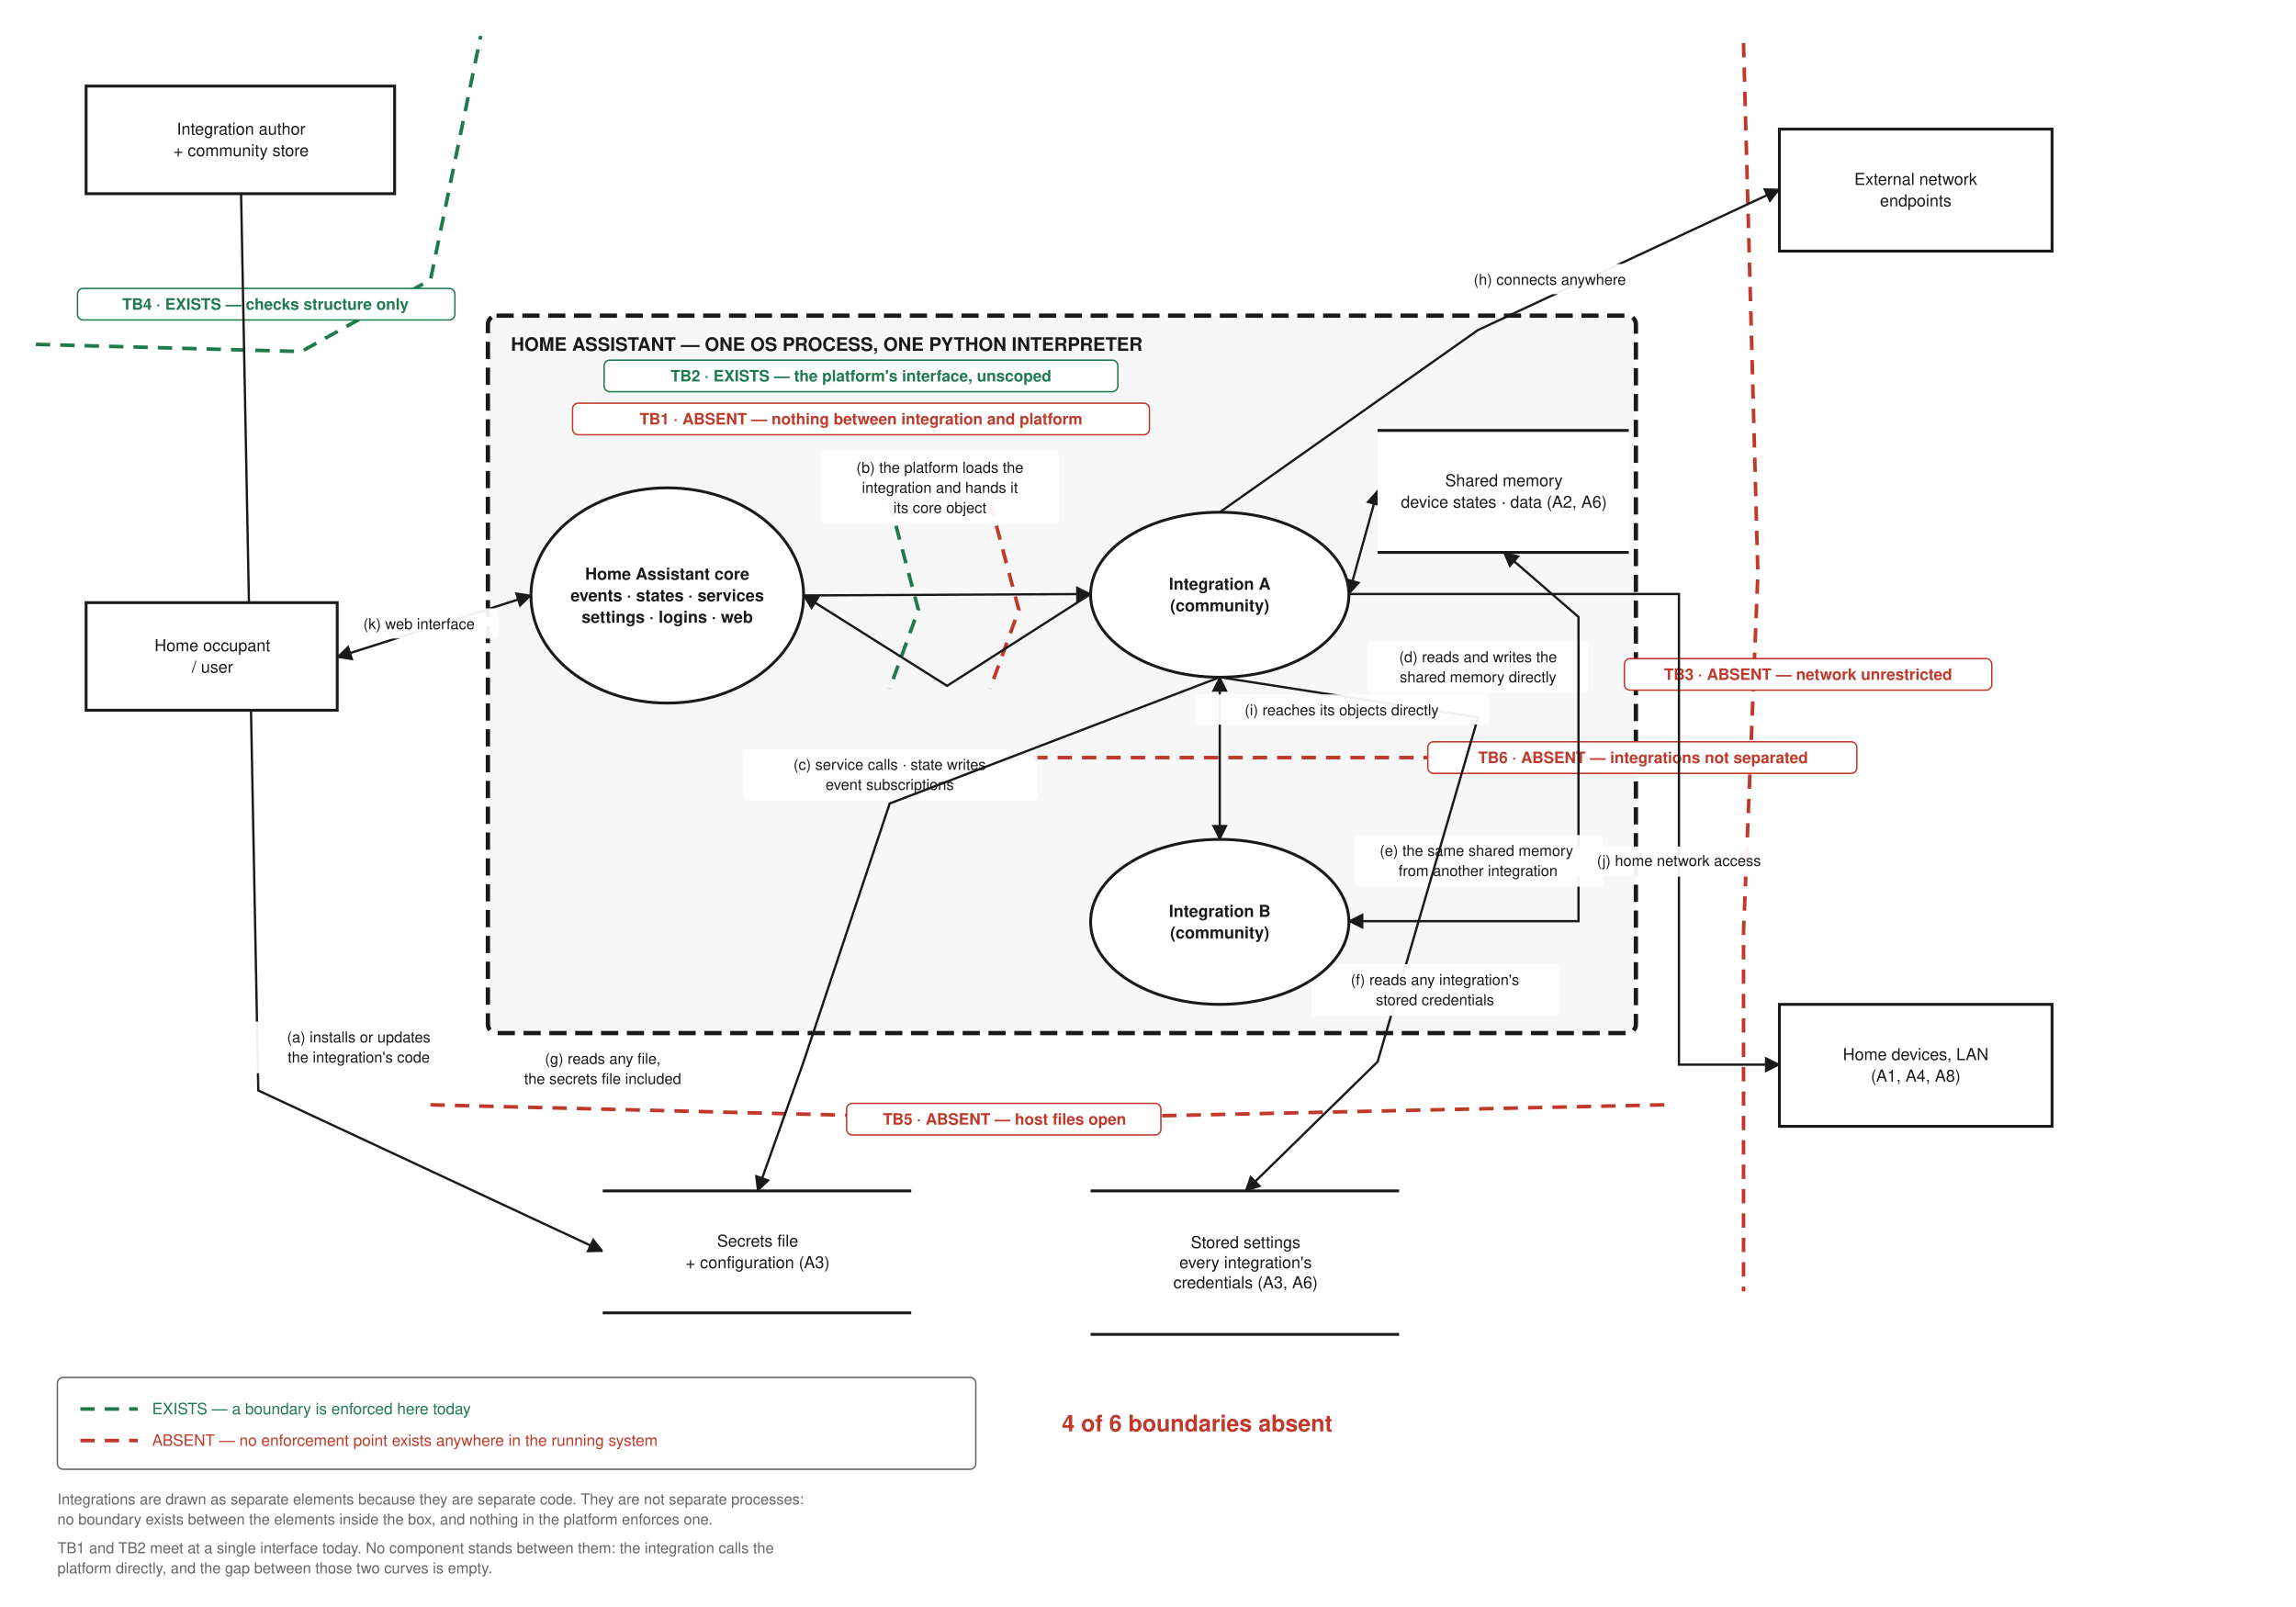
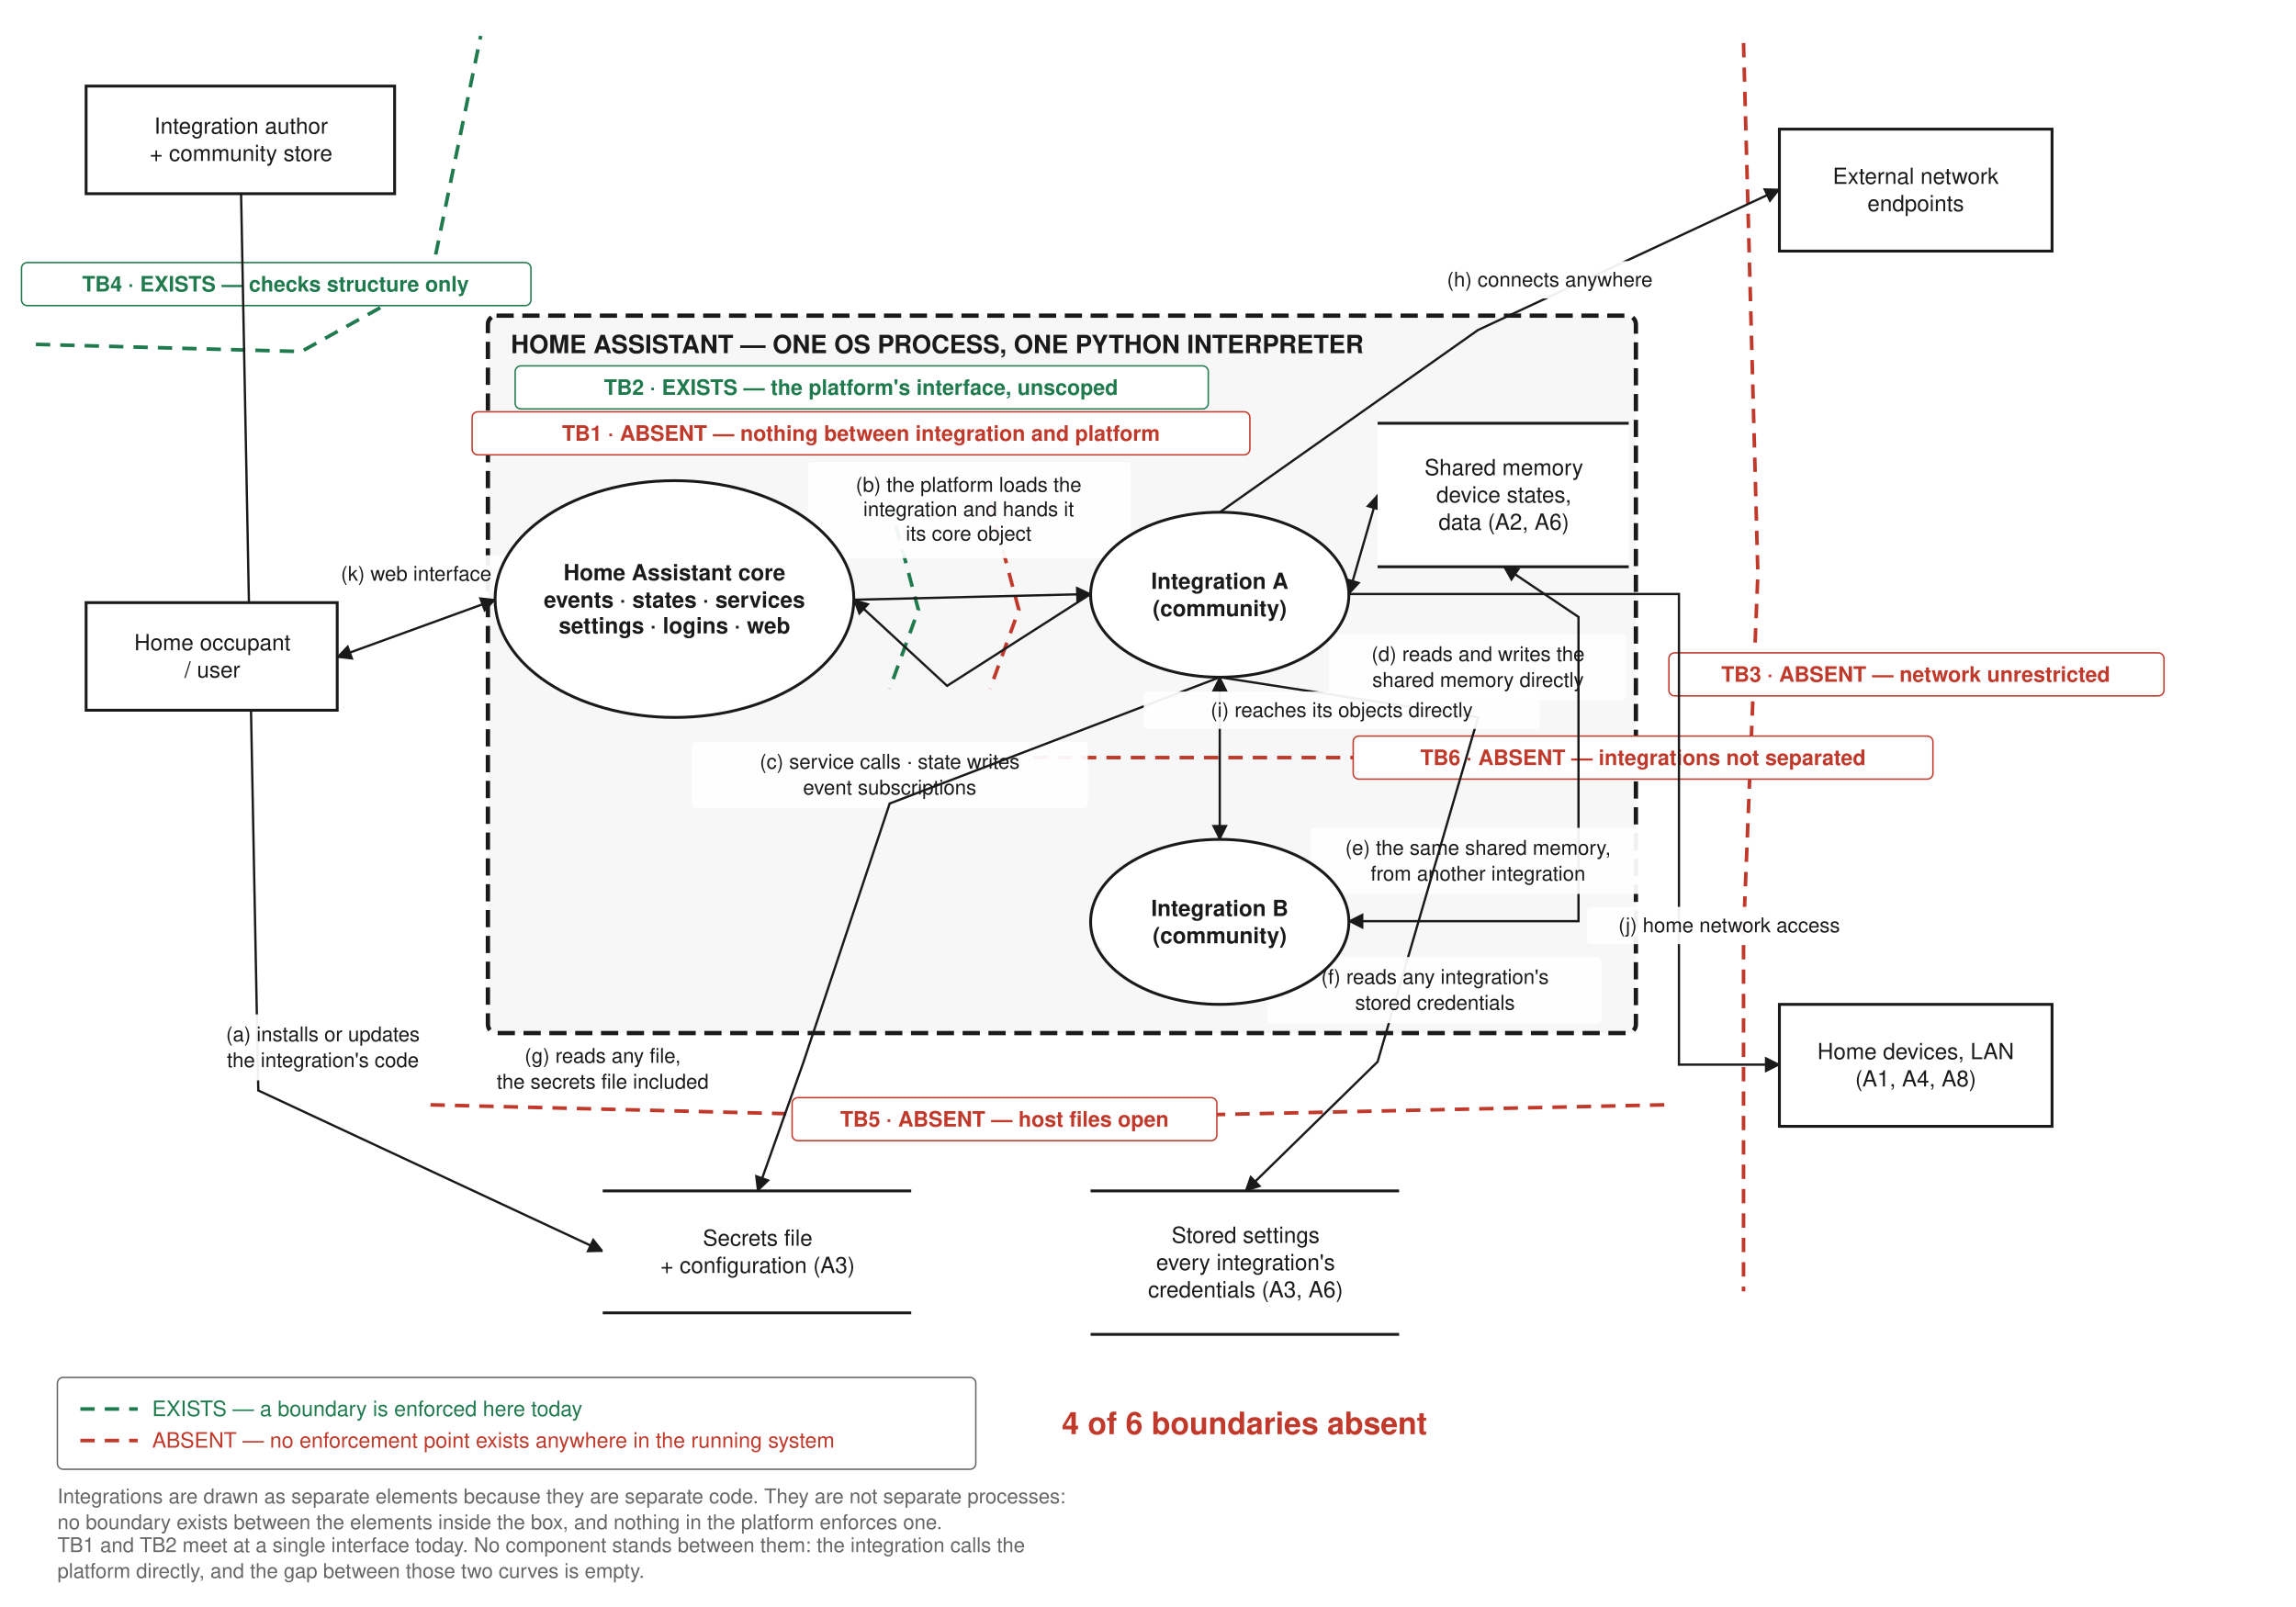
<svg xmlns="http://www.w3.org/2000/svg" width="1600" height="1120" viewBox="0 0 1600 1120">
  <rect width="100%" height="100%" fill="#ffffff" />
  <defs>
    <marker id="ar" viewBox="0 0 10 10" refX="9" refY="5" markerWidth="7" markerHeight="7" orient="auto-start-reverse">
      <path d="M0,0 L10,5 L0,10 z" fill="#1a1a1a" />
    </marker>
  </defs>
  <rect x="340" y="220" width="800" height="500" fill="#f7f7f7" stroke="#1a1a1a" stroke-width="3" stroke-dasharray="12 6" rx="6" />
-   <text x="356" y="240" font-size="13" fill="#1a1a1a" font-weight="bold" text-anchor="start" font-family="Helvetica,Arial,sans-serif" dominant-baseline="middle">HOME ASSISTANT — ONE OS PROCESS, ONE PYTHON INTERPRETER</text>
+   <text x="356" y="240" font-size="17.55" fill="#1a1a1a" font-weight="bold" text-anchor="start" font-family="Helvetica,Arial,sans-serif" dominant-baseline="middle">HOME ASSISTANT — ONE OS PROCESS, ONE PYTHON INTERPRETER</text>
  <path d="M 25,240 L 210,245 L 300,195 L 335,25" fill="none" stroke="#1f7a4d" stroke-width="2.5" stroke-dasharray="10 7" />
-   <rect x="54" y="201" width="263" height="22" fill="#ffffff" stroke="#1f7a4d" stroke-width="1" rx="4" />
-   <text x="185" y="212" font-size="11" fill="#1f7a4d" font-weight="bold" text-anchor="middle" font-family="Helvetica,Arial,sans-serif" dominant-baseline="middle">TB4 · EXISTS — checks structure only</text>
+   <rect x="15" y="183" width="355" height="30" fill="#ffffff" stroke="#1f7a4d" stroke-width="1" rx="4" />
+   <text x="192" y="198" font-size="14.85" fill="#1f7a4d" font-weight="bold" text-anchor="middle" font-family="Helvetica,Arial,sans-serif" dominant-baseline="middle">TB4 · EXISTS — checks structure only</text>
  <path d="M 620,350 L 640,425 L 620,480" fill="none" stroke="#1f7a4d" stroke-width="2.5" stroke-dasharray="10 7" />
-   <rect x="421" y="251" width="358" height="22" fill="#ffffff" stroke="#1f7a4d" stroke-width="1" rx="4" />
-   <text x="600" y="262" font-size="11" fill="#1f7a4d" font-weight="bold" text-anchor="middle" font-family="Helvetica,Arial,sans-serif" dominant-baseline="middle">TB2 · EXISTS — the platform's interface, unscoped</text>
+   <rect x="359" y="255" width="483" height="30" fill="#ffffff" stroke="#1f7a4d" stroke-width="1" rx="4" />
+   <text x="600" y="270" font-size="14.85" fill="#1f7a4d" font-weight="bold" text-anchor="middle" font-family="Helvetica,Arial,sans-serif" dominant-baseline="middle">TB2 · EXISTS — the platform's interface, unscoped</text>
  <path d="M 690,350 L 710,425 L 690,480" fill="none" stroke="#c0392b" stroke-width="2.5" stroke-dasharray="10 7" />
-   <rect x="399" y="281" width="402" height="22" fill="#ffffff" stroke="#c0392b" stroke-width="1" rx="4" />
-   <text x="600" y="292" font-size="11" fill="#c0392b" font-weight="bold" text-anchor="middle" font-family="Helvetica,Arial,sans-serif" dominant-baseline="middle">TB1 · ABSENT — nothing between integration and platform</text>
+   <rect x="329" y="287" width="542" height="30" fill="#ffffff" stroke="#c0392b" stroke-width="1" rx="4" />
+   <text x="600" y="302" font-size="14.85" fill="#c0392b" font-weight="bold" text-anchor="middle" font-family="Helvetica,Arial,sans-serif" dominant-baseline="middle">TB1 · ABSENT — nothing between integration and platform</text>
  <path d="M 1215,30 L 1225,400 L 1215,650 L 1215,900" fill="none" stroke="#c0392b" stroke-width="2.5" stroke-dasharray="10 7" />
-   <rect x="1132" y="459" width="256" height="22" fill="#ffffff" stroke="#c0392b" stroke-width="1" rx="4" />
-   <text x="1260" y="470" font-size="11" fill="#c0392b" font-weight="bold" text-anchor="middle" font-family="Helvetica,Arial,sans-serif" dominant-baseline="middle">TB3 · ABSENT — network unrestricted</text>
+   <rect x="1163" y="455" width="345" height="30" fill="#ffffff" stroke="#c0392b" stroke-width="1" rx="4" />
+   <text x="1335" y="470" font-size="14.85" fill="#c0392b" font-weight="bold" text-anchor="middle" font-family="Helvetica,Arial,sans-serif" dominant-baseline="middle">TB3 · ABSENT — network unrestricted</text>
  <path d="M 300,770 L 700,780 L 1160,770" fill="none" stroke="#c0392b" stroke-width="2.5" stroke-dasharray="10 7" />
-   <rect x="590" y="769" width="219" height="22" fill="#ffffff" stroke="#c0392b" stroke-width="1" rx="4" />
-   <text x="700" y="780" font-size="11" fill="#c0392b" font-weight="bold" text-anchor="middle" font-family="Helvetica,Arial,sans-serif" dominant-baseline="middle">TB5 · ABSENT — host files open</text>
+   <rect x="552" y="765" width="296" height="30" fill="#ffffff" stroke="#c0392b" stroke-width="1" rx="4" />
+   <text x="700" y="780" font-size="14.85" fill="#c0392b" font-weight="bold" text-anchor="middle" font-family="Helvetica,Arial,sans-serif" dominant-baseline="middle">TB5 · ABSENT — host files open</text>
  <path d="M 720,528 L 860,528 L 1000,528" fill="none" stroke="#c0392b" stroke-width="2.5" stroke-dasharray="10 7" />
-   <rect x="995" y="517" width="299" height="22" fill="#ffffff" stroke="#c0392b" stroke-width="1" rx="4" />
-   <text x="1145" y="528" font-size="11" fill="#c0392b" font-weight="bold" text-anchor="middle" font-family="Helvetica,Arial,sans-serif" dominant-baseline="middle">TB6 · ABSENT — integrations not separated</text>
+   <rect x="943" y="513" width="404" height="30" fill="#ffffff" stroke="#c0392b" stroke-width="1" rx="4" />
+   <text x="1145" y="528" font-size="14.85" fill="#c0392b" font-weight="bold" text-anchor="middle" font-family="Helvetica,Arial,sans-serif" dominant-baseline="middle">TB6 · ABSENT — integrations not separated</text>
  <path d="M 168,135 L 180,760 L 420,872" fill="none" stroke="#1a1a1a" stroke-width="1.6" marker-end="url(#ar)" />
-   <rect x="176" y="712" width="147" height="36" fill="#ffffff" fill-opacity="0.93" rx="3" />
-   <text x="250" y="723" font-size="10.5" fill="#1a1a1a" font-weight="normal" text-anchor="middle" font-family="Helvetica,Arial,sans-serif" dominant-baseline="middle">(a) installs or updates</text>
-   <text x="250" y="737" font-size="10.5" fill="#1a1a1a" font-weight="normal" text-anchor="middle" font-family="Helvetica,Arial,sans-serif" dominant-baseline="middle">the integration's code</text>
-   <path d="M 560,415 L 760,414" fill="none" stroke="#1a1a1a" stroke-width="1.6" marker-end="url(#ar)" />
-   <rect x="572" y="314" width="166" height="51" fill="#ffffff" fill-opacity="0.93" rx="3" />
-   <text x="655" y="326" font-size="10.5" fill="#1a1a1a" font-weight="normal" text-anchor="middle" font-family="Helvetica,Arial,sans-serif" dominant-baseline="middle">(b) the platform loads the</text>
-   <text x="655" y="340" font-size="10.5" fill="#1a1a1a" font-weight="normal" text-anchor="middle" font-family="Helvetica,Arial,sans-serif" dominant-baseline="middle">integration and hands it</text>
-   <text x="655" y="354" font-size="10.5" fill="#1a1a1a" font-weight="normal" text-anchor="middle" font-family="Helvetica,Arial,sans-serif" dominant-baseline="middle">its core object</text>
-   <path d="M 760,414 L 660,478 L 560,415" fill="none" stroke="#1a1a1a" stroke-width="1.6" marker-end="url(#ar)" />
-   <rect x="518" y="522" width="205" height="36" fill="#ffffff" fill-opacity="0.93" rx="3" />
-   <text x="620" y="533" font-size="10.5" fill="#1a1a1a" font-weight="normal" text-anchor="middle" font-family="Helvetica,Arial,sans-serif" dominant-baseline="middle">(c) service calls · state writes</text>
-   <text x="620" y="547" font-size="10.5" fill="#1a1a1a" font-weight="normal" text-anchor="middle" font-family="Helvetica,Arial,sans-serif" dominant-baseline="middle">event subscriptions</text>
-   <path d="M 940,414 L 960,342" fill="none" stroke="#1a1a1a" stroke-width="1.6" marker-end="url(#ar)" marker-start="url(#ar)" />
-   <rect x="953" y="447" width="154" height="36" fill="#ffffff" fill-opacity="0.93" rx="3" />
-   <text x="1030" y="458" font-size="10.5" fill="#1a1a1a" font-weight="normal" text-anchor="middle" font-family="Helvetica,Arial,sans-serif" dominant-baseline="middle">(d) reads and writes the</text>
-   <text x="1030" y="472" font-size="10.5" fill="#1a1a1a" font-weight="normal" text-anchor="middle" font-family="Helvetica,Arial,sans-serif" dominant-baseline="middle">shared memory directly</text>
-   <path d="M 940,642 L 1100,642 L 1100,430 L 1048,385" fill="none" stroke="#1a1a1a" stroke-width="1.6" marker-end="url(#ar)" marker-start="url(#ar)" />
-   <rect x="944" y="582" width="173" height="36" fill="#ffffff" fill-opacity="0.93" rx="3" />
-   <text x="1030" y="593" font-size="10.5" fill="#1a1a1a" font-weight="normal" text-anchor="middle" font-family="Helvetica,Arial,sans-serif" dominant-baseline="middle">(e) the same shared memory,</text>
-   <text x="1030" y="607" font-size="10.5" fill="#1a1a1a" font-weight="normal" text-anchor="middle" font-family="Helvetica,Arial,sans-serif" dominant-baseline="middle">from another integration</text>
+   <rect x="126" y="707" width="199" height="46" fill="#ffffff" fill-opacity="0.93" rx="3" />
+   <text x="225" y="721" font-size="14.18" fill="#1a1a1a" font-weight="normal" text-anchor="middle" font-family="Helvetica,Arial,sans-serif" dominant-baseline="middle">(a) installs or updates</text>
+   <text x="225" y="739" font-size="14.18" fill="#1a1a1a" font-weight="normal" text-anchor="middle" font-family="Helvetica,Arial,sans-serif" dominant-baseline="middle">the integration's code</text>
+   <path d="M 595,418 L 760,414" fill="none" stroke="#1a1a1a" stroke-width="1.6" marker-end="url(#ar)" />
+   <rect x="563" y="322" width="225" height="67" fill="#ffffff" fill-opacity="0.93" rx="3" />
+   <text x="675" y="338" font-size="14.18" fill="#1a1a1a" font-weight="normal" text-anchor="middle" font-family="Helvetica,Arial,sans-serif" dominant-baseline="middle">(b) the platform loads the</text>
+   <text x="675" y="355" font-size="14.18" fill="#1a1a1a" font-weight="normal" text-anchor="middle" font-family="Helvetica,Arial,sans-serif" dominant-baseline="middle">integration and hands it</text>
+   <text x="675" y="372" font-size="14.18" fill="#1a1a1a" font-weight="normal" text-anchor="middle" font-family="Helvetica,Arial,sans-serif" dominant-baseline="middle">its core object</text>
+   <path d="M 760,414 L 660,478 L 595,418" fill="none" stroke="#1a1a1a" stroke-width="1.6" marker-end="url(#ar)" />
+   <rect x="482" y="517" width="276" height="46" fill="#ffffff" fill-opacity="0.93" rx="3" />
+   <text x="620" y="531" font-size="14.18" fill="#1a1a1a" font-weight="normal" text-anchor="middle" font-family="Helvetica,Arial,sans-serif" dominant-baseline="middle">(c) service calls · state writes</text>
+   <text x="620" y="549" font-size="14.18" fill="#1a1a1a" font-weight="normal" text-anchor="middle" font-family="Helvetica,Arial,sans-serif" dominant-baseline="middle">event subscriptions</text>
+   <path d="M 940,414 L 960,345" fill="none" stroke="#1a1a1a" stroke-width="1.6" marker-end="url(#ar)" marker-start="url(#ar)" />
+   <rect x="926" y="442" width="207" height="46" fill="#ffffff" fill-opacity="0.93" rx="3" />
+   <text x="1030" y="456" font-size="14.18" fill="#1a1a1a" font-weight="normal" text-anchor="middle" font-family="Helvetica,Arial,sans-serif" dominant-baseline="middle">(d) reads and writes the</text>
+   <text x="1030" y="474" font-size="14.18" fill="#1a1a1a" font-weight="normal" text-anchor="middle" font-family="Helvetica,Arial,sans-serif" dominant-baseline="middle">shared memory directly</text>
+   <path d="M 940,642 L 1100,642 L 1100,430 L 1048,395" fill="none" stroke="#1a1a1a" stroke-width="1.6" marker-end="url(#ar)" marker-start="url(#ar)" />
+   <rect x="913" y="577" width="233" height="46" fill="#ffffff" fill-opacity="0.93" rx="3" />
+   <text x="1030" y="591" font-size="14.18" fill="#1a1a1a" font-weight="normal" text-anchor="middle" font-family="Helvetica,Arial,sans-serif" dominant-baseline="middle">(e) the same shared memory,</text>
+   <text x="1030" y="609" font-size="14.18" fill="#1a1a1a" font-weight="normal" text-anchor="middle" font-family="Helvetica,Arial,sans-serif" dominant-baseline="middle">from another integration</text>
  <path d="M 850,472 L 1030,500 L 960,740 L 868,830" fill="none" stroke="#1a1a1a" stroke-width="1.6" marker-end="url(#ar)" />
-   <rect x="914" y="672" width="173" height="36" fill="#ffffff" fill-opacity="0.93" rx="3" />
-   <text x="1000" y="683" font-size="10.5" fill="#1a1a1a" font-weight="normal" text-anchor="middle" font-family="Helvetica,Arial,sans-serif" dominant-baseline="middle">(f) reads any integration's</text>
-   <text x="1000" y="697" font-size="10.5" fill="#1a1a1a" font-weight="normal" text-anchor="middle" font-family="Helvetica,Arial,sans-serif" dominant-baseline="middle">stored credentials</text>
+   <rect x="883" y="667" width="233" height="46" fill="#ffffff" fill-opacity="0.93" rx="3" />
+   <text x="1000" y="681" font-size="14.18" fill="#1a1a1a" font-weight="normal" text-anchor="middle" font-family="Helvetica,Arial,sans-serif" dominant-baseline="middle">(f) reads any integration's</text>
+   <text x="1000" y="699" font-size="14.18" fill="#1a1a1a" font-weight="normal" text-anchor="middle" font-family="Helvetica,Arial,sans-serif" dominant-baseline="middle">stored credentials</text>
  <path d="M 850,472 L 620,560 L 560,740 L 528,830" fill="none" stroke="#1a1a1a" stroke-width="1.6" marker-end="url(#ar)" />
-   <rect x="340" y="727" width="160" height="36" fill="#ffffff" fill-opacity="0.93" rx="3" />
-   <text x="420" y="738" font-size="10.5" fill="#1a1a1a" font-weight="normal" text-anchor="middle" font-family="Helvetica,Arial,sans-serif" dominant-baseline="middle">(g) reads any file,</text>
-   <text x="420" y="752" font-size="10.5" fill="#1a1a1a" font-weight="normal" text-anchor="middle" font-family="Helvetica,Arial,sans-serif" dominant-baseline="middle">the secrets file included</text>
+   <rect x="312" y="722" width="216" height="46" fill="#ffffff" fill-opacity="0.93" rx="3" />
+   <text x="420" y="736" font-size="14.18" fill="#1a1a1a" font-weight="normal" text-anchor="middle" font-family="Helvetica,Arial,sans-serif" dominant-baseline="middle">(g) reads any file,</text>
+   <text x="420" y="754" font-size="14.18" fill="#1a1a1a" font-weight="normal" text-anchor="middle" font-family="Helvetica,Arial,sans-serif" dominant-baseline="middle">the secrets file included</text>
  <path d="M 850,357 L 1030,230 L 1240,132" fill="none" stroke="#1a1a1a" stroke-width="1.6" marker-end="url(#ar)" />
-   <rect x="1013" y="184" width="134" height="21" fill="#ffffff" fill-opacity="0.93" rx="3" />
-   <text x="1080" y="195" font-size="10.5" fill="#1a1a1a" font-weight="normal" text-anchor="middle" font-family="Helvetica,Arial,sans-serif" dominant-baseline="middle">(h) connects anywhere</text>
+   <rect x="989" y="182" width="181" height="26" fill="#ffffff" fill-opacity="0.93" rx="3" />
+   <text x="1080" y="195" font-size="14.18" fill="#1a1a1a" font-weight="normal" text-anchor="middle" font-family="Helvetica,Arial,sans-serif" dominant-baseline="middle">(h) connects anywhere</text>
  <path d="M 850,472 L 850,585" fill="none" stroke="#1a1a1a" stroke-width="1.6" marker-end="url(#ar)" marker-start="url(#ar)" />
-   <rect x="833" y="484" width="205" height="21" fill="#ffffff" fill-opacity="0.93" rx="3" />
-   <text x="935" y="495" font-size="10.5" fill="#1a1a1a" font-weight="normal" text-anchor="middle" font-family="Helvetica,Arial,sans-serif" dominant-baseline="middle">(i) reaches its objects directly</text>
+   <rect x="797" y="482" width="276" height="26" fill="#ffffff" fill-opacity="0.93" rx="3" />
+   <text x="935" y="495" font-size="14.18" fill="#1a1a1a" font-weight="normal" text-anchor="middle" font-family="Helvetica,Arial,sans-serif" dominant-baseline="middle">(i) reaches its objects directly</text>
  <path d="M 940,414 L 1170,414 L 1170,742 L 1240,742" fill="none" stroke="#1a1a1a" stroke-width="1.6" marker-end="url(#ar)" />
-   <rect x="1096" y="590" width="147" height="21" fill="#ffffff" fill-opacity="0.93" rx="3" />
-   <text x="1170" y="600" font-size="10.5" fill="#1a1a1a" font-weight="normal" text-anchor="middle" font-family="Helvetica,Arial,sans-serif" dominant-baseline="middle">(j) home network access</text>
-   <path d="M 235,458 L 370,415" fill="none" stroke="#1a1a1a" stroke-width="1.6" marker-end="url(#ar)" marker-start="url(#ar)" />
-   <rect x="238" y="424" width="109" height="21" fill="#ffffff" fill-opacity="0.93" rx="3" />
-   <text x="292" y="435" font-size="10.5" fill="#1a1a1a" font-weight="normal" text-anchor="middle" font-family="Helvetica,Arial,sans-serif" dominant-baseline="middle">(k) web interface</text>
+   <rect x="1106" y="632" width="199" height="26" fill="#ffffff" fill-opacity="0.93" rx="3" />
+   <text x="1205" y="645" font-size="14.18" fill="#1a1a1a" font-weight="normal" text-anchor="middle" font-family="Helvetica,Arial,sans-serif" dominant-baseline="middle">(j) home network access</text>
+   <path d="M 235,458 L 345,418" fill="none" stroke="#1a1a1a" stroke-width="1.6" marker-end="url(#ar)" marker-start="url(#ar)" />
+   <rect x="217" y="387" width="147" height="26" fill="#ffffff" fill-opacity="0.93" rx="3" />
+   <text x="290" y="400" font-size="14.18" fill="#1a1a1a" font-weight="normal" text-anchor="middle" font-family="Helvetica,Arial,sans-serif" dominant-baseline="middle">(k) web interface</text>
  <rect x="60" y="60" width="215" height="75" fill="#ffffff" stroke="#1a1a1a" stroke-width="2" />
-   <text x="168" y="90" font-size="11.5" fill="#1a1a1a" font-weight="normal" text-anchor="middle" font-family="Helvetica,Arial,sans-serif" dominant-baseline="middle">Integration author</text>
-   <text x="168" y="105" font-size="11.5" fill="#1a1a1a" font-weight="normal" text-anchor="middle" font-family="Helvetica,Arial,sans-serif" dominant-baseline="middle">+ community store</text>
+   <text x="168" y="88" font-size="15.53" fill="#1a1a1a" font-weight="normal" text-anchor="middle" font-family="Helvetica,Arial,sans-serif" dominant-baseline="middle">Integration author</text>
+   <text x="168" y="107" font-size="15.53" fill="#1a1a1a" font-weight="normal" text-anchor="middle" font-family="Helvetica,Arial,sans-serif" dominant-baseline="middle">+ community store</text>
  <rect x="1240" y="90" width="190" height="85" fill="#ffffff" stroke="#1a1a1a" stroke-width="2" />
-   <text x="1335" y="125" font-size="11.5" fill="#1a1a1a" font-weight="normal" text-anchor="middle" font-family="Helvetica,Arial,sans-serif" dominant-baseline="middle">External network</text>
-   <text x="1335" y="140" font-size="11.5" fill="#1a1a1a" font-weight="normal" text-anchor="middle" font-family="Helvetica,Arial,sans-serif" dominant-baseline="middle">endpoints</text>
+   <text x="1335" y="123" font-size="15.53" fill="#1a1a1a" font-weight="normal" text-anchor="middle" font-family="Helvetica,Arial,sans-serif" dominant-baseline="middle">External network</text>
+   <text x="1335" y="142" font-size="15.53" fill="#1a1a1a" font-weight="normal" text-anchor="middle" font-family="Helvetica,Arial,sans-serif" dominant-baseline="middle">endpoints</text>
  <rect x="60" y="420" width="175" height="75" fill="#ffffff" stroke="#1a1a1a" stroke-width="2" />
-   <text x="148" y="450" font-size="11.5" fill="#1a1a1a" font-weight="normal" text-anchor="middle" font-family="Helvetica,Arial,sans-serif" dominant-baseline="middle">Home occupant</text>
-   <text x="148" y="465" font-size="11.5" fill="#1a1a1a" font-weight="normal" text-anchor="middle" font-family="Helvetica,Arial,sans-serif" dominant-baseline="middle">/ user</text>
+   <text x="148" y="448" font-size="15.53" fill="#1a1a1a" font-weight="normal" text-anchor="middle" font-family="Helvetica,Arial,sans-serif" dominant-baseline="middle">Home occupant</text>
+   <text x="148" y="467" font-size="15.53" fill="#1a1a1a" font-weight="normal" text-anchor="middle" font-family="Helvetica,Arial,sans-serif" dominant-baseline="middle">/ user</text>
  <rect x="1240" y="700" width="190" height="85" fill="#ffffff" stroke="#1a1a1a" stroke-width="2" />
-   <text x="1335" y="735" font-size="11.5" fill="#1a1a1a" font-weight="normal" text-anchor="middle" font-family="Helvetica,Arial,sans-serif" dominant-baseline="middle">Home devices, LAN</text>
-   <text x="1335" y="750" font-size="11.5" fill="#1a1a1a" font-weight="normal" text-anchor="middle" font-family="Helvetica,Arial,sans-serif" dominant-baseline="middle">(A1, A4, A8)</text>
-   <ellipse cx="465.0" cy="415.0" rx="95.0" ry="75.0" fill="#ffffff" stroke="#1a1a1a" stroke-width="2" />
-   <text x="465" y="400" font-size="11.5" fill="#1a1a1a" font-weight="bold" text-anchor="middle" font-family="Helvetica,Arial,sans-serif" dominant-baseline="middle">Home Assistant core</text>
-   <text x="465" y="415" font-size="11.5" fill="#1a1a1a" font-weight="bold" text-anchor="middle" font-family="Helvetica,Arial,sans-serif" dominant-baseline="middle">events · states · services</text>
-   <text x="465" y="430" font-size="11.5" fill="#1a1a1a" font-weight="bold" text-anchor="middle" font-family="Helvetica,Arial,sans-serif" dominant-baseline="middle">settings · logins · web</text>
+   <text x="1335" y="733" font-size="15.53" fill="#1a1a1a" font-weight="normal" text-anchor="middle" font-family="Helvetica,Arial,sans-serif" dominant-baseline="middle">Home devices, LAN</text>
+   <text x="1335" y="752" font-size="15.53" fill="#1a1a1a" font-weight="normal" text-anchor="middle" font-family="Helvetica,Arial,sans-serif" dominant-baseline="middle">(A1, A4, A8)</text>
+   <ellipse cx="470.0" cy="417.5" rx="125.0" ry="82.5" fill="#ffffff" stroke="#1a1a1a" stroke-width="2" />
+   <text x="470" y="399" font-size="15.53" fill="#1a1a1a" font-weight="bold" text-anchor="middle" font-family="Helvetica,Arial,sans-serif" dominant-baseline="middle">Home Assistant core</text>
+   <text x="470" y="418" font-size="15.53" fill="#1a1a1a" font-weight="bold" text-anchor="middle" font-family="Helvetica,Arial,sans-serif" dominant-baseline="middle">events · states · services</text>
+   <text x="470" y="436" font-size="15.53" fill="#1a1a1a" font-weight="bold" text-anchor="middle" font-family="Helvetica,Arial,sans-serif" dominant-baseline="middle">settings · logins · web</text>
  <ellipse cx="850.0" cy="414.5" rx="90.0" ry="57.5" fill="#ffffff" stroke="#1a1a1a" stroke-width="2" />
-   <text x="850" y="407" font-size="11.5" fill="#1a1a1a" font-weight="bold" text-anchor="middle" font-family="Helvetica,Arial,sans-serif" dominant-baseline="middle">Integration A</text>
-   <text x="850" y="422" font-size="11.5" fill="#1a1a1a" font-weight="bold" text-anchor="middle" font-family="Helvetica,Arial,sans-serif" dominant-baseline="middle">(community)</text>
+   <text x="850" y="405" font-size="15.53" fill="#1a1a1a" font-weight="bold" text-anchor="middle" font-family="Helvetica,Arial,sans-serif" dominant-baseline="middle">Integration A</text>
+   <text x="850" y="424" font-size="15.53" fill="#1a1a1a" font-weight="bold" text-anchor="middle" font-family="Helvetica,Arial,sans-serif" dominant-baseline="middle">(community)</text>
  <ellipse cx="850.0" cy="642.5" rx="90.0" ry="57.5" fill="#ffffff" stroke="#1a1a1a" stroke-width="2" />
-   <text x="850" y="635" font-size="11.5" fill="#1a1a1a" font-weight="bold" text-anchor="middle" font-family="Helvetica,Arial,sans-serif" dominant-baseline="middle">Integration B</text>
-   <text x="850" y="650" font-size="11.5" fill="#1a1a1a" font-weight="bold" text-anchor="middle" font-family="Helvetica,Arial,sans-serif" dominant-baseline="middle">(community)</text>
-   <rect x="960" y="300" width="175" height="85" fill="#ffffff" stroke="none" />
-   <line x1="960" y1="300" x2="1135" y2="300" stroke="#1a1a1a" stroke-width="2" />
-   <line x1="960" y1="385" x2="1135" y2="385" stroke="#1a1a1a" stroke-width="2" />
-   <text x="1048" y="335" font-size="11.5" fill="#1a1a1a" font-weight="normal" text-anchor="middle" font-family="Helvetica,Arial,sans-serif" dominant-baseline="middle">Shared memory</text>
-   <text x="1048" y="350" font-size="11.5" fill="#1a1a1a" font-weight="normal" text-anchor="middle" font-family="Helvetica,Arial,sans-serif" dominant-baseline="middle">device states · data (A2, A6)</text>
+   <text x="850" y="633" font-size="15.53" fill="#1a1a1a" font-weight="bold" text-anchor="middle" font-family="Helvetica,Arial,sans-serif" dominant-baseline="middle">Integration B</text>
+   <text x="850" y="652" font-size="15.53" fill="#1a1a1a" font-weight="bold" text-anchor="middle" font-family="Helvetica,Arial,sans-serif" dominant-baseline="middle">(community)</text>
+   <rect x="960" y="295" width="175" height="100" fill="#ffffff" stroke="none" />
+   <line x1="960" y1="295" x2="1135" y2="295" stroke="#1a1a1a" stroke-width="2" />
+   <line x1="960" y1="395" x2="1135" y2="395" stroke="#1a1a1a" stroke-width="2" />
+   <text x="1048" y="326" font-size="15.53" fill="#1a1a1a" font-weight="normal" text-anchor="middle" font-family="Helvetica,Arial,sans-serif" dominant-baseline="middle">Shared memory</text>
+   <text x="1048" y="345" font-size="15.53" fill="#1a1a1a" font-weight="normal" text-anchor="middle" font-family="Helvetica,Arial,sans-serif" dominant-baseline="middle">device states,</text>
+   <text x="1048" y="364" font-size="15.53" fill="#1a1a1a" font-weight="normal" text-anchor="middle" font-family="Helvetica,Arial,sans-serif" dominant-baseline="middle">data (A2, A6)</text>
  <rect x="420" y="830" width="215" height="85" fill="#ffffff" stroke="none" />
  <line x1="420" y1="830" x2="635" y2="830" stroke="#1a1a1a" stroke-width="2" />
  <line x1="420" y1="915" x2="635" y2="915" stroke="#1a1a1a" stroke-width="2" />
-   <text x="528" y="865" font-size="11.5" fill="#1a1a1a" font-weight="normal" text-anchor="middle" font-family="Helvetica,Arial,sans-serif" dominant-baseline="middle">Secrets file</text>
-   <text x="528" y="880" font-size="11.5" fill="#1a1a1a" font-weight="normal" text-anchor="middle" font-family="Helvetica,Arial,sans-serif" dominant-baseline="middle">+ configuration (A3)</text>
+   <text x="528" y="863" font-size="15.53" fill="#1a1a1a" font-weight="normal" text-anchor="middle" font-family="Helvetica,Arial,sans-serif" dominant-baseline="middle">Secrets file</text>
+   <text x="528" y="882" font-size="15.53" fill="#1a1a1a" font-weight="normal" text-anchor="middle" font-family="Helvetica,Arial,sans-serif" dominant-baseline="middle">+ configuration (A3)</text>
  <rect x="760" y="830" width="215" height="100" fill="#ffffff" stroke="none" />
  <line x1="760" y1="830" x2="975" y2="830" stroke="#1a1a1a" stroke-width="2" />
  <line x1="760" y1="930" x2="975" y2="930" stroke="#1a1a1a" stroke-width="2" />
-   <text x="868" y="866" font-size="11.5" fill="#1a1a1a" font-weight="normal" text-anchor="middle" font-family="Helvetica,Arial,sans-serif" dominant-baseline="middle">Stored settings</text>
-   <text x="868" y="880" font-size="11.5" fill="#1a1a1a" font-weight="normal" text-anchor="middle" font-family="Helvetica,Arial,sans-serif" dominant-baseline="middle">every integration's</text>
-   <text x="868" y="894" font-size="11.5" fill="#1a1a1a" font-weight="normal" text-anchor="middle" font-family="Helvetica,Arial,sans-serif" dominant-baseline="middle">credentials (A3, A6)</text>
+   <text x="868" y="861" font-size="15.53" fill="#1a1a1a" font-weight="normal" text-anchor="middle" font-family="Helvetica,Arial,sans-serif" dominant-baseline="middle">Stored settings</text>
+   <text x="868" y="880" font-size="15.53" fill="#1a1a1a" font-weight="normal" text-anchor="middle" font-family="Helvetica,Arial,sans-serif" dominant-baseline="middle">every integration's</text>
+   <text x="868" y="899" font-size="15.53" fill="#1a1a1a" font-weight="normal" text-anchor="middle" font-family="Helvetica,Arial,sans-serif" dominant-baseline="middle">credentials (A3, A6)</text>
  <rect x="40" y="960" width="640" height="64" fill="#ffffff" stroke="#666666" stroke-width="1" rx="4" />
  <line x1="56" y1="982" x2="96" y2="982" stroke="#1f7a4d" stroke-width="2.5" stroke-dasharray="10 7" />
-   <text x="106" y="982" font-size="11" fill="#1f7a4d" font-weight="normal" text-anchor="start" font-family="Helvetica,Arial,sans-serif" dominant-baseline="middle">EXISTS — a boundary is enforced here today</text>
+   <text x="106" y="982" font-size="14.85" fill="#1f7a4d" font-weight="normal" text-anchor="start" font-family="Helvetica,Arial,sans-serif" dominant-baseline="middle">EXISTS — a boundary is enforced here today</text>
  <line x1="56" y1="1004" x2="96" y2="1004" stroke="#c0392b" stroke-width="2.5" stroke-dasharray="10 7" />
-   <text x="106" y="1004" font-size="11" fill="#c0392b" font-weight="normal" text-anchor="start" font-family="Helvetica,Arial,sans-serif" dominant-baseline="middle">ABSENT — no enforcement point exists anywhere in the running system</text>
-   <text x="740" y="992" font-size="16" fill="#c0392b" font-weight="bold" text-anchor="start" font-family="Helvetica,Arial,sans-serif" dominant-baseline="middle">4 of 6 boundaries absent</text>
-   <text x="40" y="1045" font-size="10.5" fill="#666666" font-weight="normal" text-anchor="start" font-family="Helvetica,Arial,sans-serif" dominant-baseline="middle">Integrations are drawn as separate elements because they are separate code. They are not separate processes:</text>
-   <text x="40" y="1059" font-size="10.5" fill="#666666" font-weight="normal" text-anchor="start" font-family="Helvetica,Arial,sans-serif" dominant-baseline="middle">no boundary exists between the elements inside the box, and nothing in the platform enforces one.</text>
-   <text x="40" y="1079" font-size="10.5" fill="#666666" font-weight="normal" text-anchor="start" font-family="Helvetica,Arial,sans-serif" dominant-baseline="middle">TB1 and TB2 meet at a single interface today. No component stands between them: the integration calls the</text>
-   <text x="40" y="1093" font-size="10.5" fill="#666666" font-weight="normal" text-anchor="start" font-family="Helvetica,Arial,sans-serif" dominant-baseline="middle">platform directly, and the gap between those two curves is empty.</text>
+   <text x="106" y="1004" font-size="14.85" fill="#c0392b" font-weight="normal" text-anchor="start" font-family="Helvetica,Arial,sans-serif" dominant-baseline="middle">ABSENT — no enforcement point exists anywhere in the running system</text>
+   <text x="740" y="992" font-size="21.6" fill="#c0392b" font-weight="bold" text-anchor="start" font-family="Helvetica,Arial,sans-serif" dominant-baseline="middle">4 of 6 boundaries absent</text>
+   <text x="40" y="1043" font-size="14.18" fill="#666666" font-weight="normal" text-anchor="start" font-family="Helvetica,Arial,sans-serif" dominant-baseline="middle">Integrations are drawn as separate elements because they are separate code. They are not separate processes:</text>
+   <text x="40" y="1061" font-size="14.18" fill="#666666" font-weight="normal" text-anchor="start" font-family="Helvetica,Arial,sans-serif" dominant-baseline="middle">no boundary exists between the elements inside the box, and nothing in the platform enforces one.</text>
+   <text x="40" y="1077" font-size="14.18" fill="#666666" font-weight="normal" text-anchor="start" font-family="Helvetica,Arial,sans-serif" dominant-baseline="middle">TB1 and TB2 meet at a single interface today. No component stands between them: the integration calls the</text>
+   <text x="40" y="1095" font-size="14.18" fill="#666666" font-weight="normal" text-anchor="start" font-family="Helvetica,Arial,sans-serif" dominant-baseline="middle">platform directly, and the gap between those two curves is empty.</text>
</svg>
